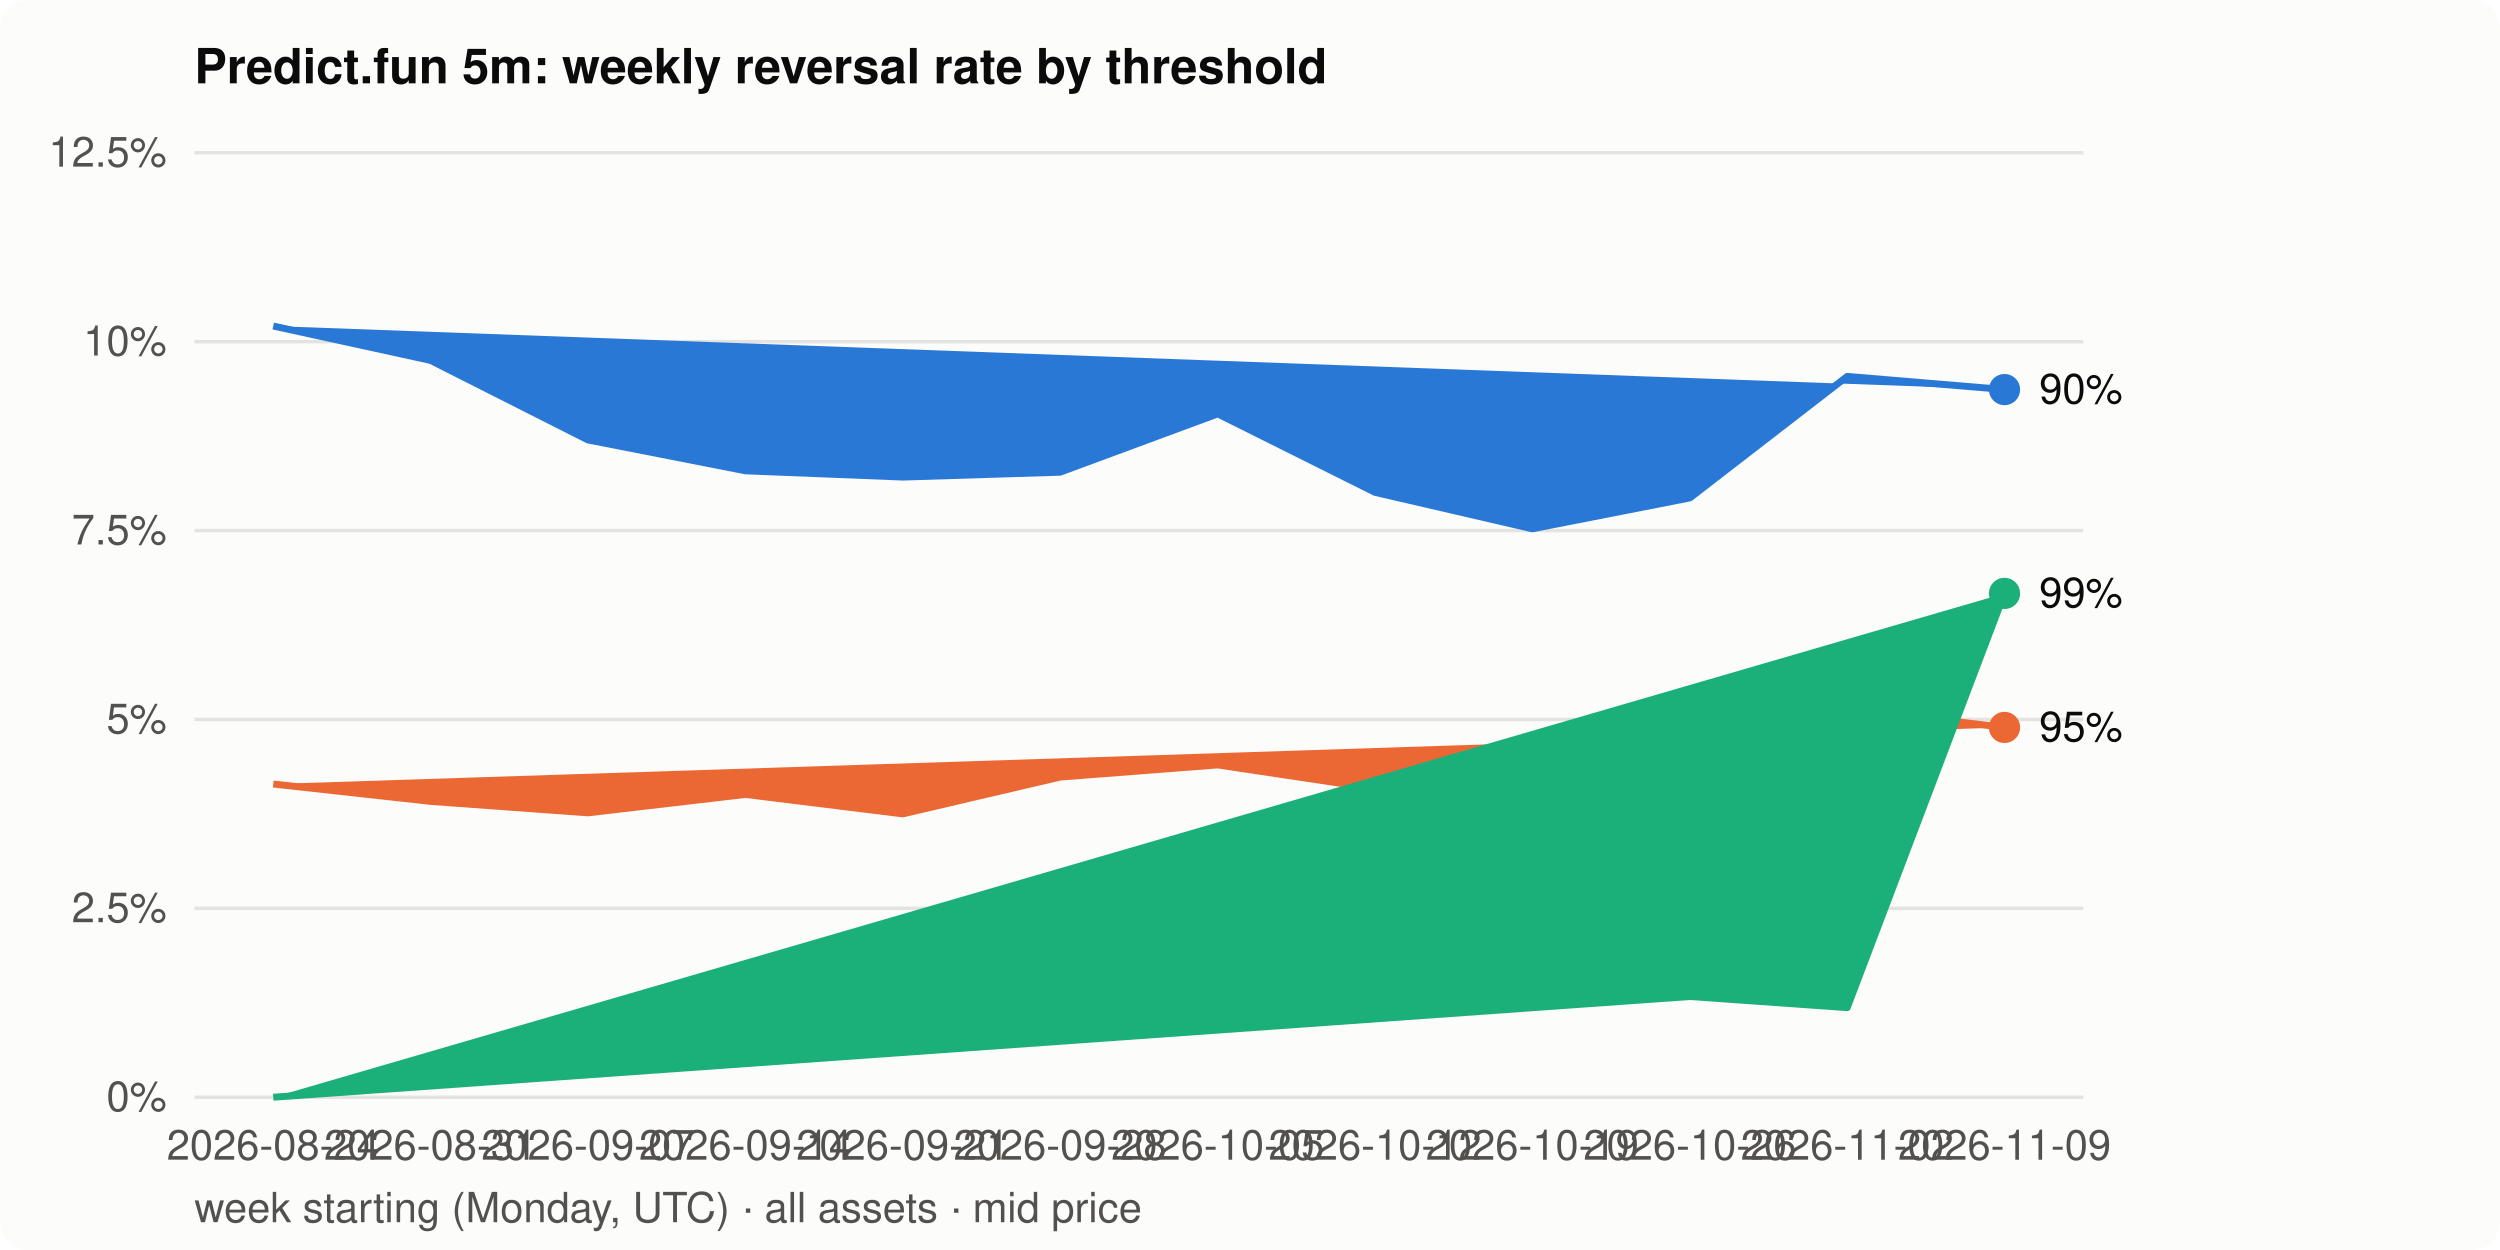
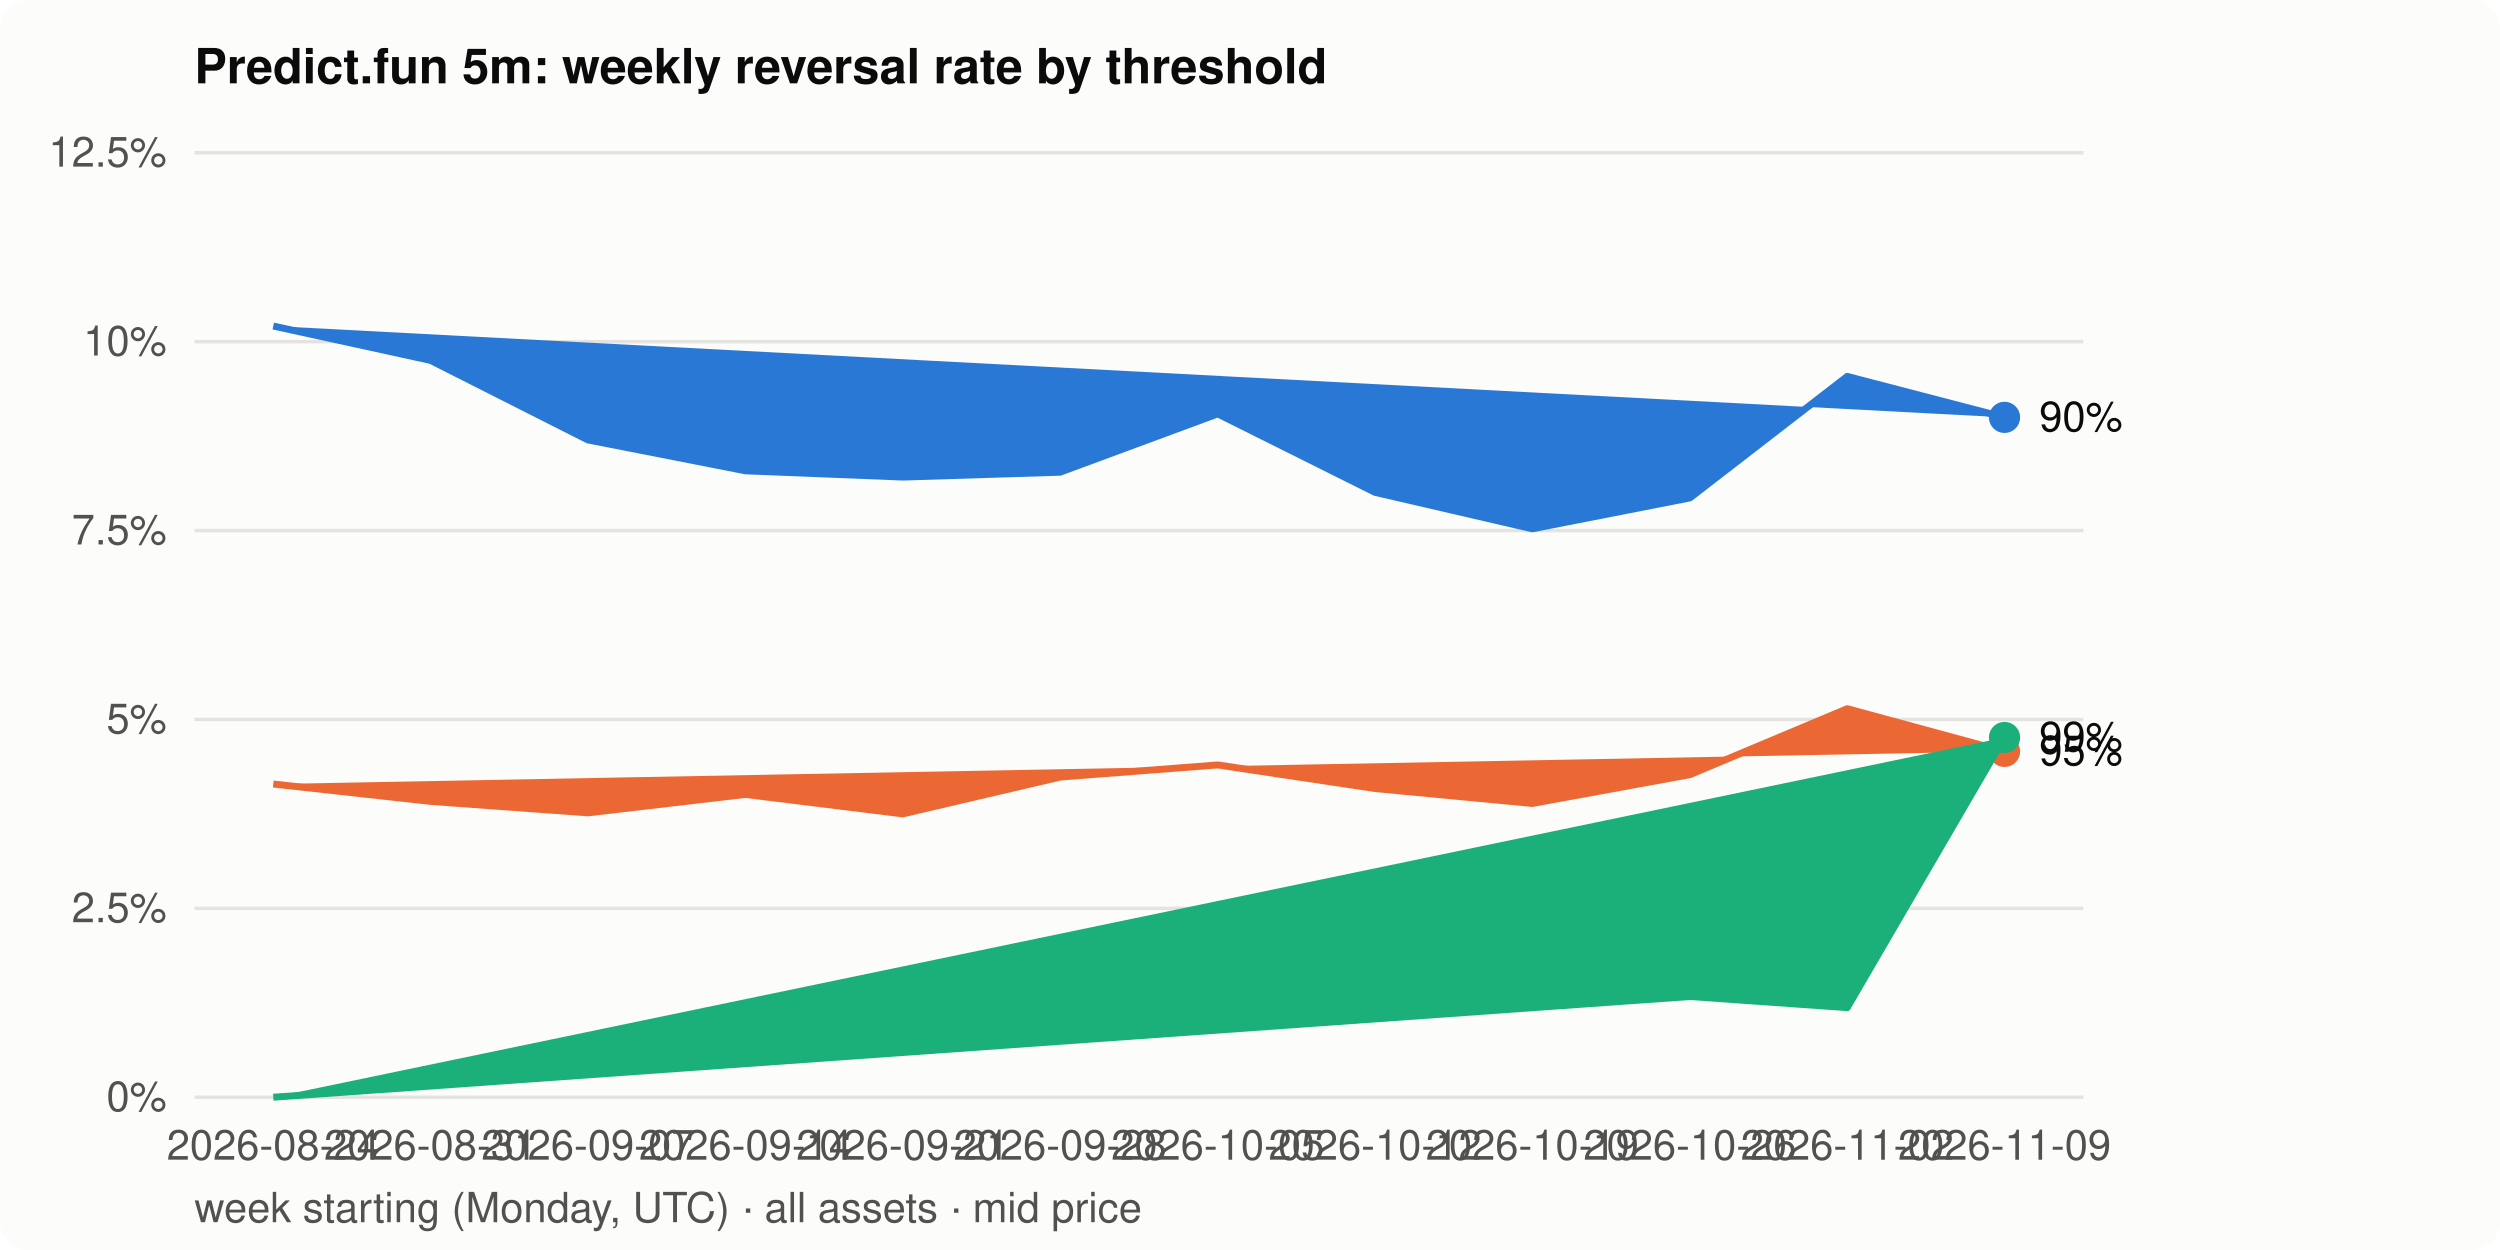
<svg xmlns="http://www.w3.org/2000/svg" viewBox="0 0 720 360" width="720" height="360" role="img" aria-label="Predict.fun 5m: weekly reversal rate by threshold">
  <style>
  .bg{fill:#fcfcfb} .t1{fill:#0b0b0b} .t2{fill:#52514e} .grid{stroke:#e4e3df}
  .s1{stroke:#2a78d6;fill:#2a78d6} .s2{stroke:#eb6834;fill:#eb6834} .s3{stroke:#1baf7a;fill:#1baf7a}
  .ref{stroke:#8a8984;fill:#8a8984} .ring{stroke:#fcfcfb}
  text{font-family:-apple-system,Segoe UI,Helvetica,Arial,sans-serif;font-size:12px}
  .title{font-size:14px;font-weight:600}
  @media (prefers-color-scheme: dark){
    .bg{fill:#1a1a19} .t1{fill:#f0efec} .t2{fill:#c3c2b7} .grid{stroke:#34332f}
    .s1{stroke:#3987e5;fill:#3987e5} .s2{stroke:#d95926;fill:#d95926} .s3{stroke:#199e70;fill:#199e70}
    .ref{stroke:#9d9c96;fill:#9d9c96} .ring{stroke:#1a1a19}
  }
</style>
  <rect class="bg" width="720" height="360" rx="8" />
  <text class="t1 title" x="56" y="24">Predict.fun 5m: weekly reversal rate by threshold</text>
  <line class="grid" x1="56" x2="600" y1="316.0" y2="316.0" stroke-width="1" />
  <text class="t2" x="48" y="320.0" text-anchor="end">0%</text>
  <line class="grid" x1="56" x2="600" y1="261.6" y2="261.6" stroke-width="1" />
  <text class="t2" x="48" y="265.6" text-anchor="end">2.5%</text>
  <line class="grid" x1="56" x2="600" y1="207.2" y2="207.2" stroke-width="1" />
  <text class="t2" x="48" y="211.2" text-anchor="end">5%</text>
  <line class="grid" x1="56" x2="600" y1="152.8" y2="152.8" stroke-width="1" />
  <text class="t2" x="48" y="156.8" text-anchor="end">7.5%</text>
  <line class="grid" x1="56" x2="600" y1="98.4" y2="98.4" stroke-width="1" />
  <text class="t2" x="48" y="102.4" text-anchor="end">10%</text>
  <line class="grid" x1="56" x2="600" y1="44.0" y2="44.0" stroke-width="1" />
  <text class="t2" x="48" y="48.0" text-anchor="end">12.5%</text>
  <text class="t2" x="78.7" y="334" text-anchor="middle">2026-08-24</text>
  <text class="t2" x="124.0" y="334" text-anchor="middle">2026-08-31</text>
  <text class="t2" x="169.3" y="334" text-anchor="middle">2026-09-07</text>
  <text class="t2" x="214.7" y="334" text-anchor="middle">2026-09-14</text>
  <text class="t2" x="260.0" y="334" text-anchor="middle">2026-09-21</text>
  <text class="t2" x="305.3" y="334" text-anchor="middle">2026-09-28</text>
  <text class="t2" x="350.7" y="334" text-anchor="middle">2026-10-05</text>
  <text class="t2" x="396.0" y="334" text-anchor="middle">2026-10-12</text>
  <text class="t2" x="441.3" y="334" text-anchor="middle">2026-10-19</text>
  <text class="t2" x="486.7" y="334" text-anchor="middle">2026-10-26</text>
  <text class="t2" x="532.0" y="334" text-anchor="middle">2026-11-02</text>
  <text class="t2" x="577.3" y="334" text-anchor="middle">2026-11-09</text>
-   <path class="s1" d="M78.7,93.9 L124.0,103.8 L169.3,126.7 L214.7,135.6 L260.0,137.4 L305.3,136.0 L350.7,119.2 L396.0,141.8 L441.3,152.3 L486.7,143.4 L532.0,108.4 L577.3,112.2" fill="none" stroke-width="2" stroke-linejoin="round" />
-   <circle class="s1" cx="577.3" cy="112.2" r="4" stroke="none" />
-   <text class="t1" x="587.3" y="116.2">90%</text>
-   <path class="s2" d="M78.7,225.8 L124.0,230.8 L169.3,234.1 L214.7,228.8 L260.0,234.4 L305.3,223.8 L350.7,220.3 L396.0,227.1 L441.3,231.4 L486.7,223.1 L532.0,204.1 L577.3,209.5" fill="none" stroke-width="2" stroke-linejoin="round" />
-   <circle class="s2" cx="577.3" cy="209.5" r="4" stroke="none" />
-   <text class="t1" x="587.3" y="213.5">95%</text>
-   <path class="s3" d="M78.7,316.0 L486.7,287.0 L532.0,290.2 L577.3,170.9" fill="none" stroke-width="2" stroke-linejoin="round" />
-   <circle class="s3" cx="577.3" cy="170.9" r="4" stroke="none" />
-   <text class="t1" x="587.3" y="174.9">99%</text>
+   <path class="s1" d="M78.7,93.9 L124.0,103.8 L169.3,126.7 L214.7,135.6 L260.0,137.4 L305.3,136.0 L350.7,119.2 L396.0,141.8 L441.3,152.3 L486.7,143.4 L532.0,108.4 L577.3,120.2" fill="none" stroke-width="2" stroke-linejoin="round" />
+   <circle class="s1" cx="577.3" cy="120.2" r="4" stroke="none" />
+   <text class="t1" x="587.3" y="124.2">90%</text>
+   <path class="s2" d="M78.7,225.8 L124.0,230.8 L169.3,234.1 L214.7,228.8 L260.0,234.4 L305.3,223.8 L350.7,220.3 L396.0,227.1 L441.3,231.4 L486.7,223.1 L532.0,204.1 L577.3,216.4" fill="none" stroke-width="2" stroke-linejoin="round" />
+   <circle class="s2" cx="577.3" cy="216.4" r="4" stroke="none" />
+   <text class="t1" x="587.3" y="220.4">95%</text>
+   <path class="s3" d="M78.7,316.0 L486.7,287.0 L532.0,290.2 L577.3,212.4" fill="none" stroke-width="2" stroke-linejoin="round" />
+   <circle class="s3" cx="577.3" cy="212.4" r="4" stroke="none" />
+   <text class="t1" x="587.3" y="216.4">99%</text>
  <text class="t2" x="56" y="352">week starting (Monday, UTC) · all assets · mid price</text>
</svg>
